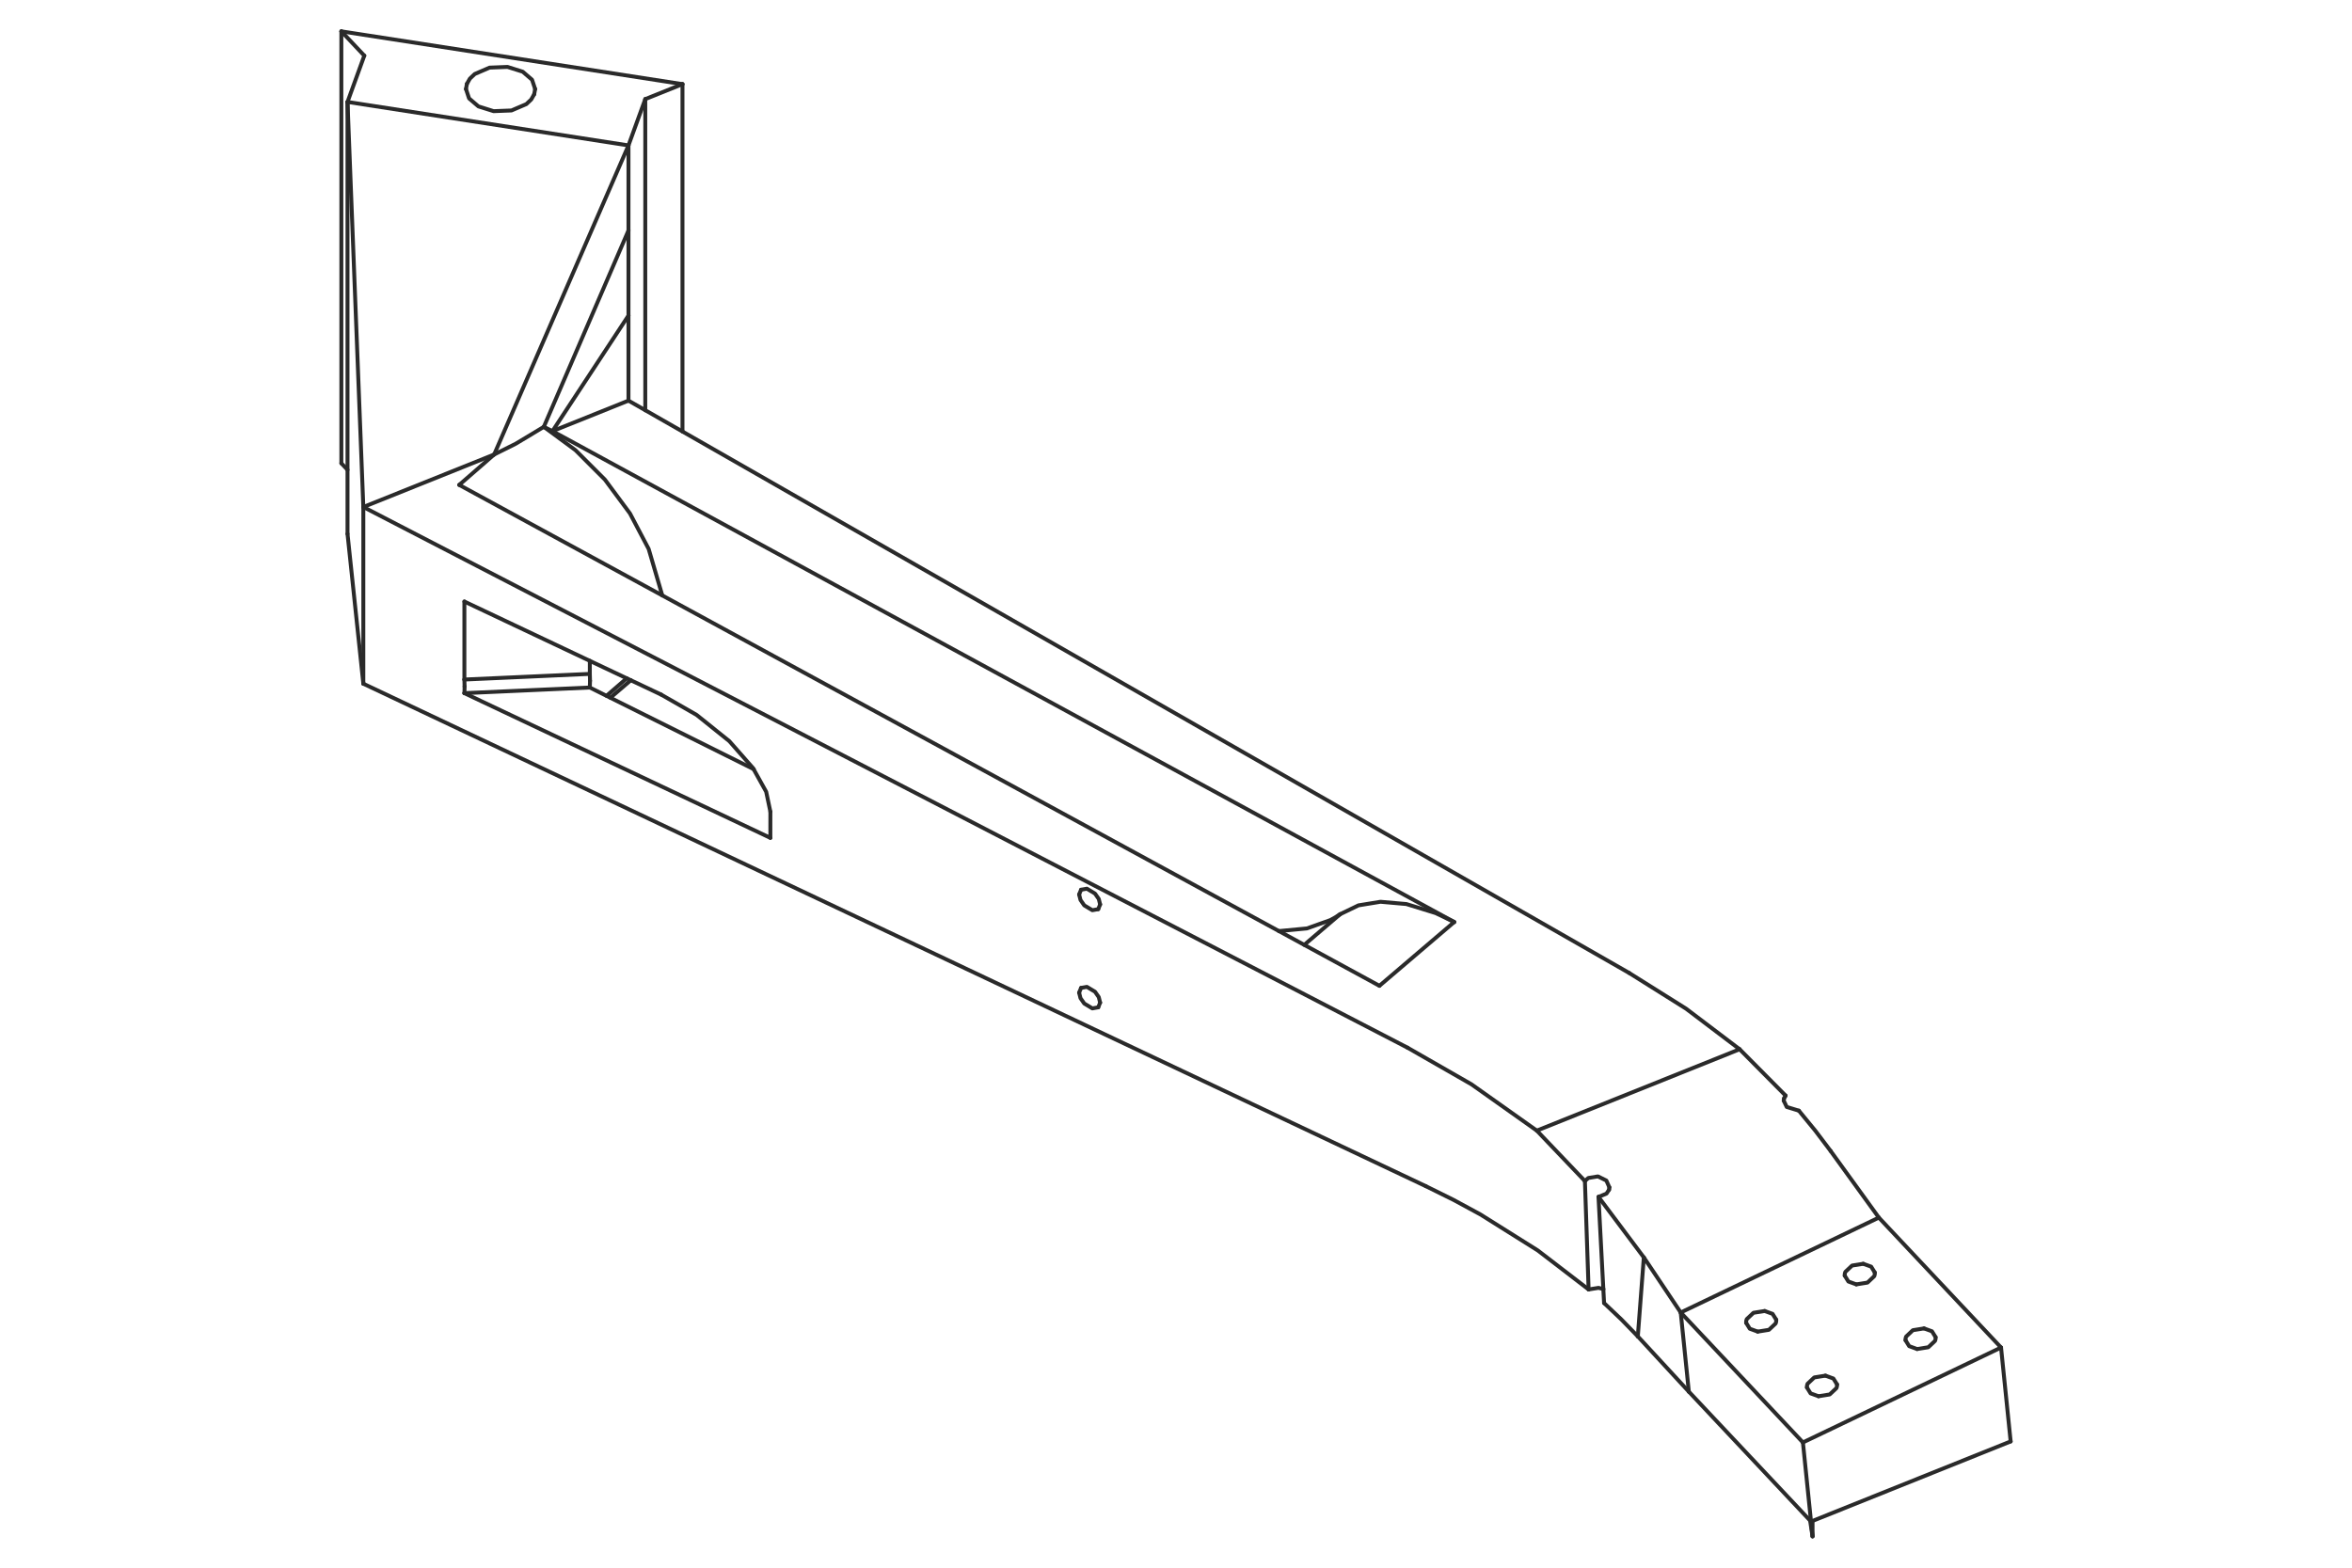
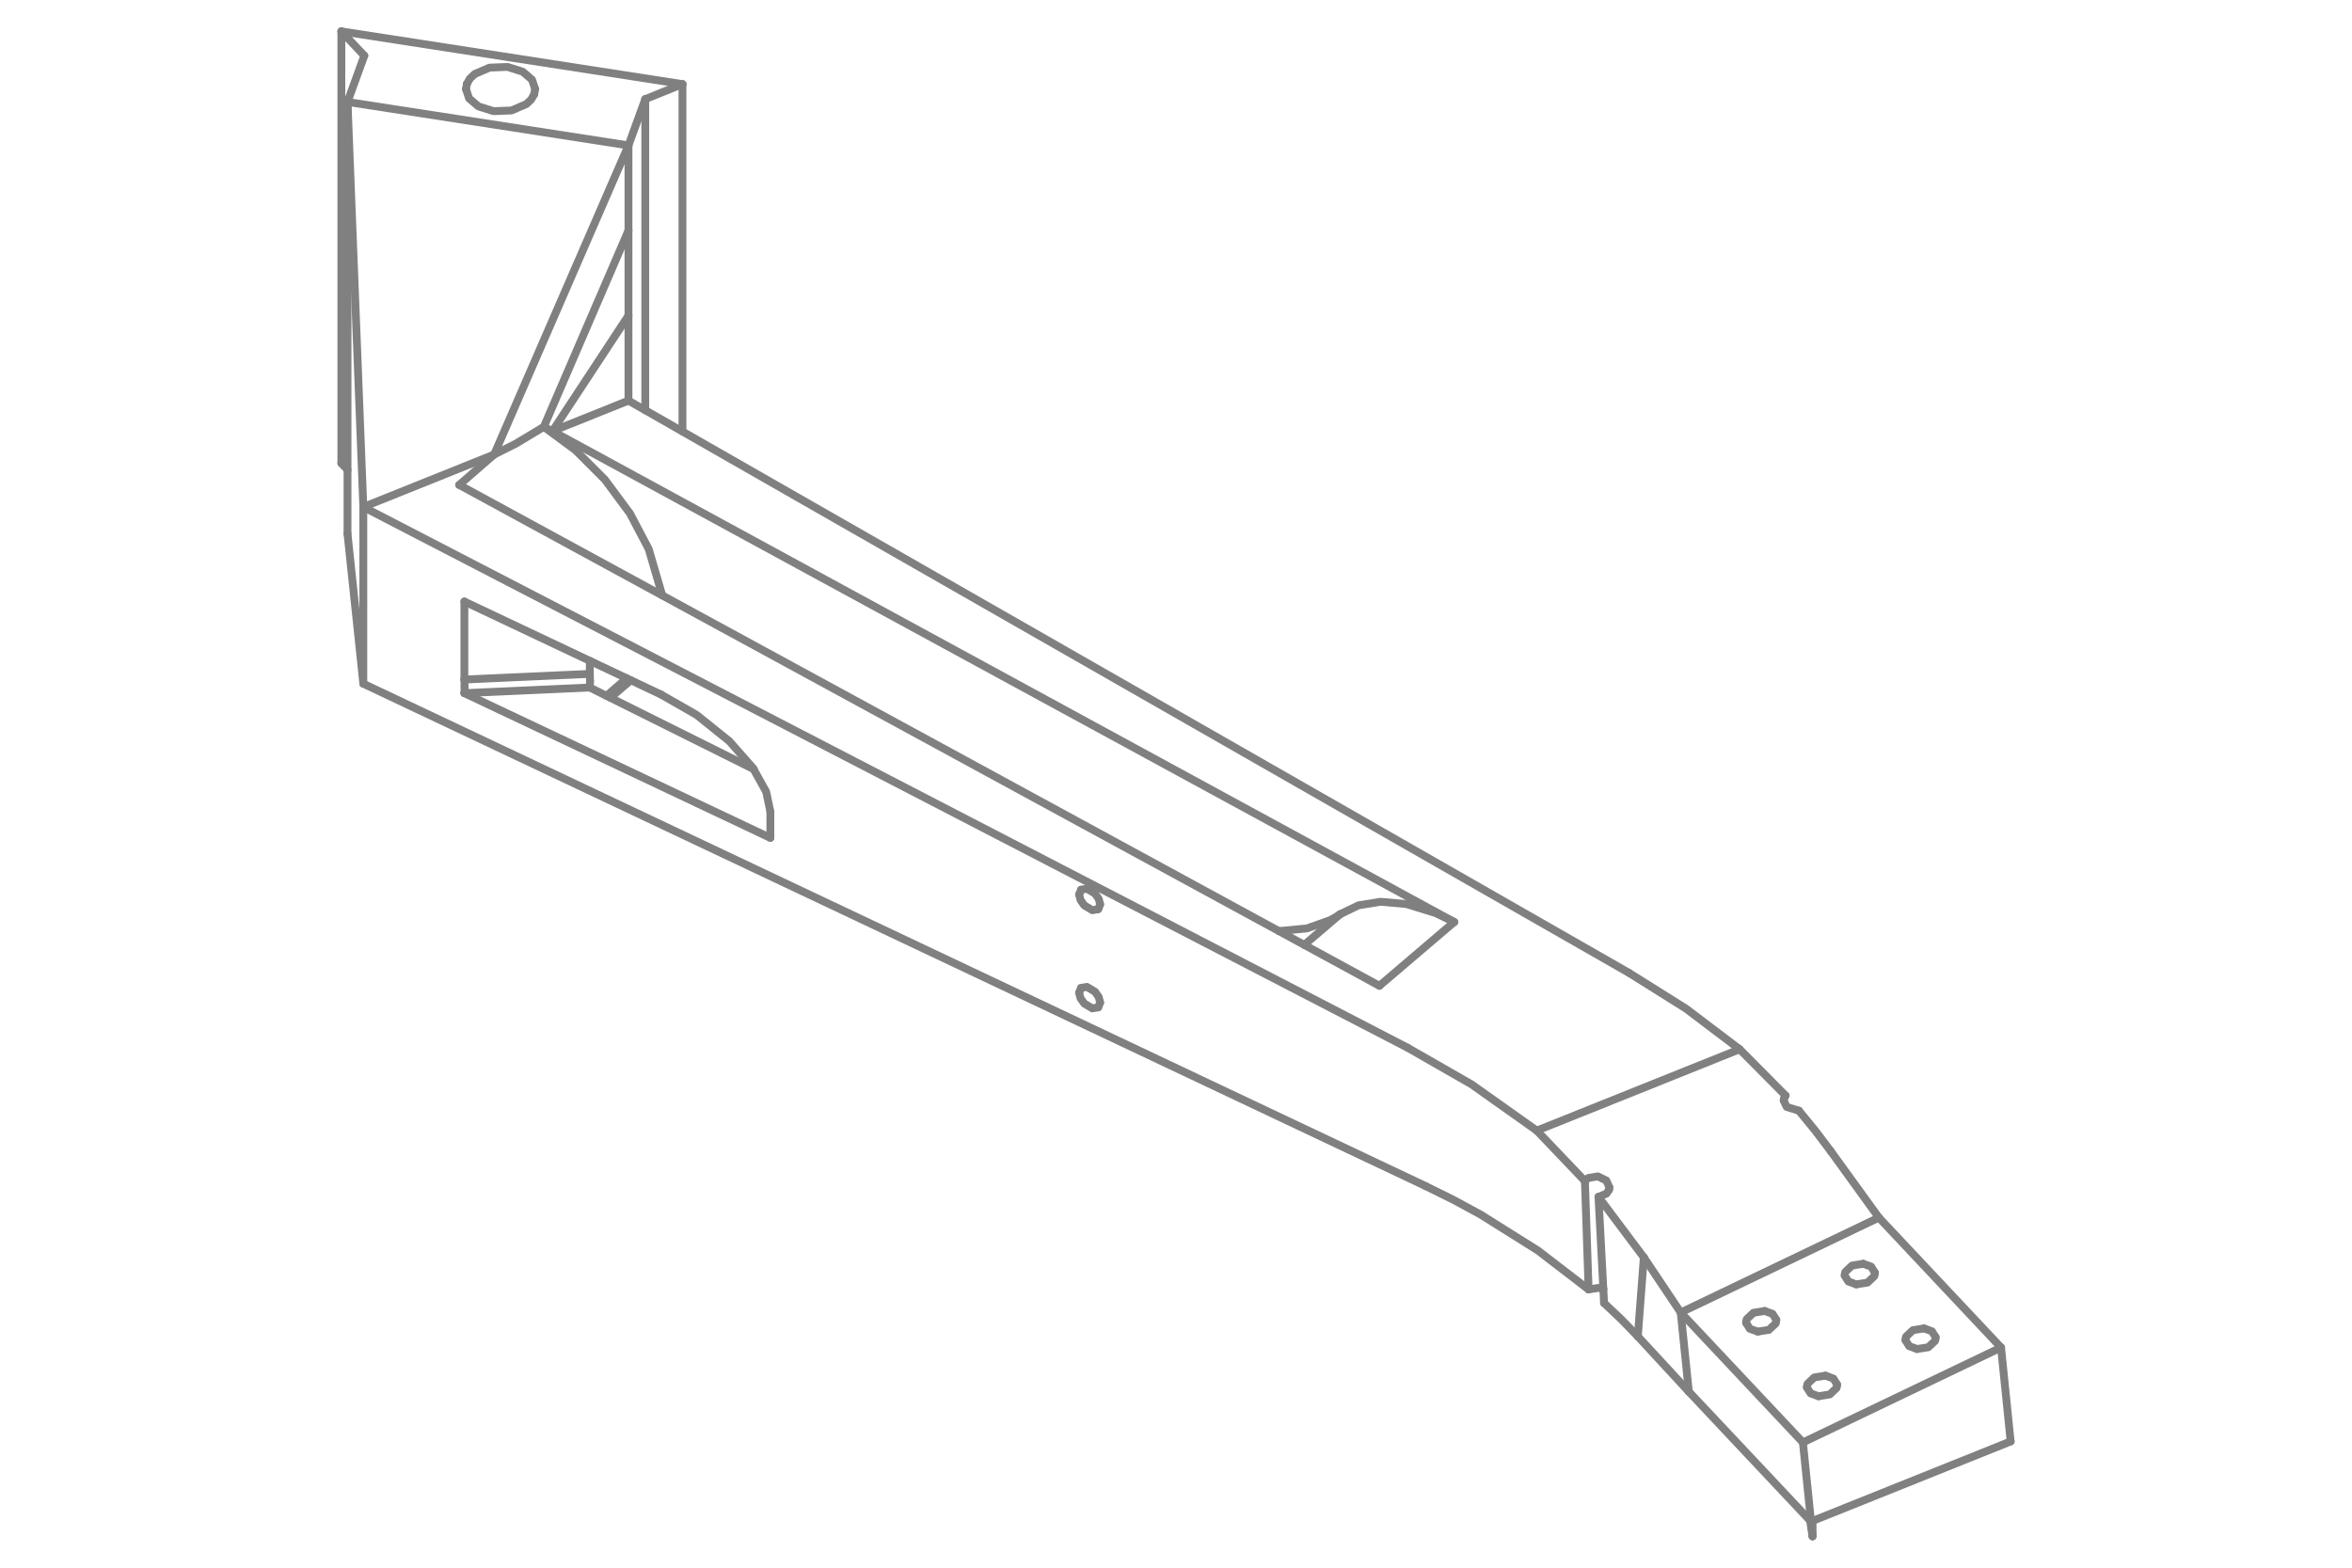
<svg xmlns="http://www.w3.org/2000/svg" width="1200" height="800" viewBox="0 0 1200 800" style="background: #ffffff;">
-   <path d="M 911.03,559.10 L 910.23,560.52" fill="none" stroke="#2a2a2a" stroke-width="2.0" stroke-linecap="round" stroke-linejoin="round" />
-   <path d="M 561.29,511.63 L 560.32,514.05" fill="none" stroke="#2a2a2a" stroke-width="2.0" stroke-linecap="round" stroke-linejoin="round" />
-   <path d="M 560.32,514.05 L 557.32,514.59 L 553.19,512.10 L 551.27,509.36 L 550.57,506.56" fill="none" stroke="#2a2a2a" stroke-width="2.0" stroke-linecap="round" stroke-linejoin="round" />
-   <path d="M 561.29,461.53 L 560.32,463.95" fill="none" stroke="#2a2a2a" stroke-width="2.0" stroke-linecap="round" stroke-linejoin="round" />
-   <path d="M 560.32,463.95 L 557.32,464.49 L 553.19,462.01 L 551.28,459.27 L 550.57,456.46" fill="none" stroke="#2a2a2a" stroke-width="2.0" stroke-linecap="round" stroke-linejoin="round" />
-   <path d="M 300.93,350.85 L 301.03,347.43" fill="none" stroke="#2a2a2a" stroke-width="2.0" stroke-linecap="round" stroke-linejoin="round" />
-   <path d="M 236.93,353.72 L 236.94,353.48 L 236.95,353.24 L 236.97,353.00 L 236.98,352.76 L 236.99,352.51 L 236.99,352.27 L 237.00,352.03 L 237.01,351.78 L 237.01,351.54 L 237.02,351.29 L 237.02,351.05 L 237.03,350.80 L 237.03,350.55 L 237.03,350.31" fill="none" stroke="#2a2a2a" stroke-width="2.0" stroke-linecap="round" stroke-linejoin="round" />
-   <path d="M 300.93,350.85 L 236.93,353.72" fill="none" stroke="#2a2a2a" stroke-width="2.0" stroke-linecap="round" stroke-linejoin="round" />
-   <path d="M 978.11,688.42 L 983.82,687.51 L 987.27,684.25 L 987.54,683.31 L 987.56,682.37" fill="none" stroke="#2a2a2a" stroke-width="2.0" stroke-linecap="round" stroke-linejoin="round" />
-   <path d="M 987.56,682.37 L 985.70,679.37 L 981.66,677.90" fill="none" stroke="#2a2a2a" stroke-width="2.0" stroke-linecap="round" stroke-linejoin="round" />
-   <path d="M 927.81,712.51 L 933.52,711.60 L 936.98,708.34 L 937.24,707.41 L 937.27,706.47" fill="none" stroke="#2a2a2a" stroke-width="2.0" stroke-linecap="round" stroke-linejoin="round" />
-   <path d="M 937.27,706.47 L 935.40,703.47 L 931.36,702.00" fill="none" stroke="#2a2a2a" stroke-width="2.0" stroke-linecap="round" stroke-linejoin="round" />
-   <path d="M 896.79,679.53 L 902.50,678.62 L 905.96,675.36 L 906.22,674.42 L 906.25,673.48" fill="none" stroke="#2a2a2a" stroke-width="2.0" stroke-linecap="round" stroke-linejoin="round" />
-   <path d="M 906.25,673.48 L 904.38,670.48 L 900.34,669.01" fill="none" stroke="#2a2a2a" stroke-width="2.0" stroke-linecap="round" stroke-linejoin="round" />
-   <path d="M 947.09,655.43 L 952.80,654.52 L 956.25,651.26 L 956.52,650.32 L 956.54,649.39" fill="none" stroke="#2a2a2a" stroke-width="2.0" stroke-linecap="round" stroke-linejoin="round" />
-   <path d="M 956.54,649.39 L 954.68,646.38 L 950.64,644.91" fill="none" stroke="#2a2a2a" stroke-width="2.0" stroke-linecap="round" stroke-linejoin="round" />
-   <path d="M 238.22,42.79 L 237.74,45.44" fill="none" stroke="#2a2a2a" stroke-width="2.0" stroke-linecap="round" stroke-linejoin="round" />
-   <path d="M 237.74,45.44 L 239.32,50.21 L 244.08,54.29 L 251.84,56.73 L 260.97,56.37 L 268.55,53.12 L 271.03,50.77 L 272.55,48.10" fill="none" stroke="#2a2a2a" stroke-width="2.0" stroke-linecap="round" stroke-linejoin="round" />
-   <path d="M 838.69,641.66 L 835.62,681.97" fill="none" stroke="#2a2a2a" stroke-width="2.0" stroke-linecap="round" stroke-linejoin="round" />
-   <path d="M 835.62,681.97 L 827.24,673.33 L 818.40,664.95" fill="none" stroke="#2a2a2a" stroke-width="2.0" stroke-linecap="round" stroke-linejoin="round" />
-   <path d="M 815.56,610.79 L 818.40,664.95" fill="none" stroke="#2a2a2a" stroke-width="2.0" stroke-linecap="round" stroke-linejoin="round" />
-   <path d="M 815.56,610.79 L 838.69,641.66" fill="none" stroke="#2a2a2a" stroke-width="2.0" stroke-linecap="round" stroke-linejoin="round" />
-   <path d="M 934.01,587.37 L 926.15,576.97 L 917.79,566.78" fill="none" stroke="#2a2a2a" stroke-width="2.0" stroke-linecap="round" stroke-linejoin="round" />
-   <path d="M 311.41,356.06 L 321.84,347.13" fill="none" stroke="#2a2a2a" stroke-width="2.0" stroke-linecap="round" stroke-linejoin="round" />
-   <path d="M 810.51,658.01 L 815.59,657.20 L 818.09,657.83" fill="none" stroke="#2a2a2a" stroke-width="2.0" stroke-linecap="round" stroke-linejoin="round" />
-   <path d="M 810.51,658.01 L 784.56,638.09 L 755.33,619.75 L 741.68,612.35 L 727.44,605.30" fill="none" stroke="#2a2a2a" stroke-width="2.0" stroke-linecap="round" stroke-linejoin="round" />
-   <path d="M 185.37,348.90 L 727.44,605.30" fill="none" stroke="#2a2a2a" stroke-width="2.0" stroke-linecap="round" stroke-linejoin="round" />
-   <path d="M 177.30,272.43 L 185.37,348.90" fill="none" stroke="#2a2a2a" stroke-width="2.0" stroke-linecap="round" stroke-linejoin="round" />
-   <path d="M 177.30,239.74 L 174.16,236.41" fill="none" stroke="#2a2a2a" stroke-width="2.0" stroke-linecap="round" stroke-linejoin="round" />
-   <path d="M 924.77,776.14 L 1025.84,735.57" fill="none" stroke="#2a2a2a" stroke-width="2.0" stroke-linecap="round" stroke-linejoin="round" />
-   <path d="M 861.65,710.17 L 923.52,775.95" fill="none" stroke="#2a2a2a" stroke-width="2.0" stroke-linecap="round" stroke-linejoin="round" />
-   <path d="M 835.62,681.97 L 861.65,710.17" fill="none" stroke="#2a2a2a" stroke-width="2.0" stroke-linecap="round" stroke-linejoin="round" />
-   <path d="M 550.57,456.46 L 551.55,454.04" fill="none" stroke="#2a2a2a" stroke-width="2.0" stroke-linecap="round" stroke-linejoin="round" />
-   <path d="M 551.55,454.04 L 554.55,453.50 L 558.67,455.99 L 560.59,458.72 L 561.29,461.53" fill="none" stroke="#2a2a2a" stroke-width="2.0" stroke-linecap="round" stroke-linejoin="round" />
-   <path d="M 393.04,427.57 L 393.05,414.21" fill="none" stroke="#2a2a2a" stroke-width="2.0" stroke-linecap="round" stroke-linejoin="round" />
-   <path d="M 236.93,353.73 L 393.04,427.57" fill="none" stroke="#2a2a2a" stroke-width="2.0" stroke-linecap="round" stroke-linejoin="round" />
-   <path d="M 237.03,350.31 L 236.93,346.77" fill="none" stroke="#2a2a2a" stroke-width="2.0" stroke-linecap="round" stroke-linejoin="round" />
-   <path d="M 236.93,346.77 L 236.93,306.97" fill="none" stroke="#2a2a2a" stroke-width="2.0" stroke-linecap="round" stroke-linejoin="round" />
-   <path d="M 337.29,354.44 L 236.93,306.97" fill="none" stroke="#2a2a2a" stroke-width="2.0" stroke-linecap="round" stroke-linejoin="round" />
-   <path d="M 337.29,354.44 L 355.38,364.80 L 372.10,378.21 L 384.15,391.90 L 390.91,404.04 L 393.05,414.21" fill="none" stroke="#2a2a2a" stroke-width="2.0" stroke-linecap="round" stroke-linejoin="round" />
-   <path d="M 550.57,506.56 L 551.55,504.14" fill="none" stroke="#2a2a2a" stroke-width="2.0" stroke-linecap="round" stroke-linejoin="round" />
-   <path d="M 551.55,504.14 L 554.54,503.60 L 558.67,506.08 L 560.59,508.82 L 561.29,511.63" fill="none" stroke="#2a2a2a" stroke-width="2.0" stroke-linecap="round" stroke-linejoin="round" />
-   <path d="M 185.37,258.73 L 185.37,348.90" fill="none" stroke="#2a2a2a" stroke-width="2.0" stroke-linecap="round" stroke-linejoin="round" />
-   <path d="M 185.37,258.73 L 718.17,534.66" fill="none" stroke="#2a2a2a" stroke-width="2.0" stroke-linecap="round" stroke-linejoin="round" />
-   <path d="M 857.51,669.78 L 861.65,710.17" fill="none" stroke="#2a2a2a" stroke-width="2.0" stroke-linecap="round" stroke-linejoin="round" />
-   <path d="M 857.51,669.78 L 838.69,641.66" fill="none" stroke="#2a2a2a" stroke-width="2.0" stroke-linecap="round" stroke-linejoin="round" />
-   <path d="M 958.60,621.35 L 934.01,587.37" fill="none" stroke="#2a2a2a" stroke-width="2.0" stroke-linecap="round" stroke-linejoin="round" />
-   <path d="M 320.65,204.44 L 831.19,496.50" fill="none" stroke="#2a2a2a" stroke-width="2.0" stroke-linecap="round" stroke-linejoin="round" />
-   <path d="M 319.76,346.15 L 309.44,355.08" fill="none" stroke="#2a2a2a" stroke-width="2.0" stroke-linecap="round" stroke-linejoin="round" />
-   <path d="M 234.29,247.45 L 703.79,503.06" fill="none" stroke="#2a2a2a" stroke-width="2.0" stroke-linecap="round" stroke-linejoin="round" />
-   <path d="M 300.93,337.24 L 300.93,343.89" fill="none" stroke="#2a2a2a" stroke-width="2.0" stroke-linecap="round" stroke-linejoin="round" />
-   <path d="M 300.93,350.85 L 384.59,392.53" fill="none" stroke="#2a2a2a" stroke-width="2.0" stroke-linecap="round" stroke-linejoin="round" />
-   <path d="M 652.50,475.14 L 666.80,473.78 L 678.80,469.50 L 681.33,468.09 L 683.74,466.53" fill="none" stroke="#2a2a2a" stroke-width="2.0" stroke-linecap="round" stroke-linejoin="round" />
-   <path d="M 683.74,466.53 L 693.09,462.01 L 704.33,460.18 L 717.54,461.34 L 732.46,465.95 L 741.95,470.51" fill="none" stroke="#2a2a2a" stroke-width="2.0" stroke-linecap="round" stroke-linejoin="round" />
-   <path d="M 281.86,220.01 L 741.95,470.51" fill="none" stroke="#2a2a2a" stroke-width="2.0" stroke-linecap="round" stroke-linejoin="round" />
-   <path d="M 281.86,220.01 L 277.46,217.82" fill="none" stroke="#2a2a2a" stroke-width="2.0" stroke-linecap="round" stroke-linejoin="round" />
-   <path d="M 277.46,217.82 L 293.58,229.70 L 308.63,244.76 L 321.41,262.01 L 330.95,280.13 L 337.90,303.86" fill="none" stroke="#2a2a2a" stroke-width="2.0" stroke-linecap="round" stroke-linejoin="round" />
-   <path d="M 718.17,534.66 L 750.78,553.35 L 784.09,576.96" fill="none" stroke="#2a2a2a" stroke-width="2.0" stroke-linecap="round" stroke-linejoin="round" />
-   <path d="M 784.09,576.96 L 808.63,602.69" fill="none" stroke="#2a2a2a" stroke-width="2.0" stroke-linecap="round" stroke-linejoin="round" />
-   <path d="M 810.51,658.01 L 808.63,602.69" fill="none" stroke="#2a2a2a" stroke-width="2.0" stroke-linecap="round" stroke-linejoin="round" />
-   <path d="M 887.57,535.44 L 860.26,514.75 L 831.19,496.50" fill="none" stroke="#2a2a2a" stroke-width="2.0" stroke-linecap="round" stroke-linejoin="round" />
-   <path d="M 911.03,559.10 L 887.57,535.44" fill="none" stroke="#2a2a2a" stroke-width="2.0" stroke-linecap="round" stroke-linejoin="round" />
-   <path d="M 348.20,42.93 L 174.16,16.00" fill="none" stroke="#2a2a2a" stroke-width="2.0" stroke-linecap="round" stroke-linejoin="round" />
-   <path d="M 348.20,42.93 L 348.20,220.19" fill="none" stroke="#2a2a2a" stroke-width="2.0" stroke-linecap="round" stroke-linejoin="round" />
-   <path d="M 174.16,16.00 L 174.16,236.41" fill="none" stroke="#2a2a2a" stroke-width="2.0" stroke-linecap="round" stroke-linejoin="round" />
-   <path d="M 185.87,28.40 L 177.30,52.02" fill="none" stroke="#2a2a2a" stroke-width="2.0" stroke-linecap="round" stroke-linejoin="round" />
-   <path d="M 177.30,52.02 L 177.30,272.43" fill="none" stroke="#2a2a2a" stroke-width="2.0" stroke-linecap="round" stroke-linejoin="round" />
-   <path d="M 329.22,50.58 L 329.22,209.34" fill="none" stroke="#2a2a2a" stroke-width="2.0" stroke-linecap="round" stroke-linejoin="round" />
-   <path d="M 329.22,50.58 L 320.65,74.20" fill="none" stroke="#2a2a2a" stroke-width="2.0" stroke-linecap="round" stroke-linejoin="round" />
-   <path d="M 320.65,74.20 L 320.65,117.61" fill="none" stroke="#2a2a2a" stroke-width="2.0" stroke-linecap="round" stroke-linejoin="round" />
-   <path d="M 320.65,117.61 L 320.65,161.02" fill="none" stroke="#2a2a2a" stroke-width="2.0" stroke-linecap="round" stroke-linejoin="round" />
-   <path d="M 320.65,161.02 L 320.65,204.44" fill="none" stroke="#2a2a2a" stroke-width="2.0" stroke-linecap="round" stroke-linejoin="round" />
-   <path d="M 185.87,28.40 L 174.16,16.00" fill="none" stroke="#2a2a2a" stroke-width="2.0" stroke-linecap="round" stroke-linejoin="round" />
-   <path d="M 272.55,48.10 L 273.03,45.44" fill="none" stroke="#2a2a2a" stroke-width="2.0" stroke-linecap="round" stroke-linejoin="round" />
-   <path d="M 273.03,45.44 L 271.45,40.68 L 266.69,36.59 L 258.92,34.15 L 249.79,34.51 L 242.22,37.77 L 239.74,40.12 L 238.22,42.79" fill="none" stroke="#2a2a2a" stroke-width="2.0" stroke-linecap="round" stroke-linejoin="round" />
-   <path d="M 329.22,50.58 L 348.20,42.93" fill="none" stroke="#2a2a2a" stroke-width="2.0" stroke-linecap="round" stroke-linejoin="round" />
-   <path d="M 320.65,74.20 L 177.30,52.02" fill="none" stroke="#2a2a2a" stroke-width="2.0" stroke-linecap="round" stroke-linejoin="round" />
-   <path d="M 185.37,258.73 L 177.30,52.02" fill="none" stroke="#2a2a2a" stroke-width="2.0" stroke-linecap="round" stroke-linejoin="round" />
-   <path d="M 924.77,776.14 L 924.76,784.00" fill="none" stroke="#2a2a2a" stroke-width="2.0" stroke-linecap="round" stroke-linejoin="round" />
-   <path d="M 1020.94,687.65 L 1025.84,735.57" fill="none" stroke="#2a2a2a" stroke-width="2.0" stroke-linecap="round" stroke-linejoin="round" />
-   <path d="M 1020.94,687.65 L 919.86,736.08" fill="none" stroke="#2a2a2a" stroke-width="2.0" stroke-linecap="round" stroke-linejoin="round" />
-   <path d="M 919.86,736.08 L 924.76,784.00" fill="none" stroke="#2a2a2a" stroke-width="2.0" stroke-linecap="round" stroke-linejoin="round" />
-   <path d="M 1020.94,687.65 L 958.60,621.35" fill="none" stroke="#2a2a2a" stroke-width="2.0" stroke-linecap="round" stroke-linejoin="round" />
-   <path d="M 950.64,644.91 L 944.93,645.82 L 941.48,649.08 L 941.21,650.02 L 941.19,650.96" fill="none" stroke="#2a2a2a" stroke-width="2.0" stroke-linecap="round" stroke-linejoin="round" />
-   <path d="M 941.19,650.96 L 943.05,653.96 L 947.09,655.43" fill="none" stroke="#2a2a2a" stroke-width="2.0" stroke-linecap="round" stroke-linejoin="round" />
-   <path d="M 900.34,669.01 L 894.63,669.92 L 891.18,673.18 L 890.91,674.12 L 890.89,675.05" fill="none" stroke="#2a2a2a" stroke-width="2.0" stroke-linecap="round" stroke-linejoin="round" />
-   <path d="M 890.89,675.05 L 892.75,678.06 L 896.79,679.53" fill="none" stroke="#2a2a2a" stroke-width="2.0" stroke-linecap="round" stroke-linejoin="round" />
-   <path d="M 931.36,702.00 L 925.65,702.91 L 922.20,706.17 L 921.94,707.10 L 921.91,708.04" fill="none" stroke="#2a2a2a" stroke-width="2.0" stroke-linecap="round" stroke-linejoin="round" />
-   <path d="M 921.91,708.04 L 923.77,711.05 L 927.81,712.51" fill="none" stroke="#2a2a2a" stroke-width="2.0" stroke-linecap="round" stroke-linejoin="round" />
-   <path d="M 924.76,784.00 L 923.52,775.95" fill="none" stroke="#2a2a2a" stroke-width="2.0" stroke-linecap="round" stroke-linejoin="round" />
-   <path d="M 919.86,736.08 L 857.51,669.78" fill="none" stroke="#2a2a2a" stroke-width="2.0" stroke-linecap="round" stroke-linejoin="round" />
-   <path d="M 981.66,677.90 L 975.95,678.81 L 972.50,682.07 L 972.23,683.01 L 972.21,683.95" fill="none" stroke="#2a2a2a" stroke-width="2.0" stroke-linecap="round" stroke-linejoin="round" />
-   <path d="M 972.21,683.95 L 974.07,686.95 L 978.11,688.42" fill="none" stroke="#2a2a2a" stroke-width="2.0" stroke-linecap="round" stroke-linejoin="round" />
-   <path d="M 958.60,621.35 L 857.51,669.78" fill="none" stroke="#2a2a2a" stroke-width="2.0" stroke-linecap="round" stroke-linejoin="round" />
-   <path d="M 815.56,610.79 L 819.63,609.11 L 820.94,607.13" fill="none" stroke="#2a2a2a" stroke-width="2.0" stroke-linecap="round" stroke-linejoin="round" />
-   <path d="M 910.23,560.52 L 910.06,561.65" fill="none" stroke="#2a2a2a" stroke-width="2.0" stroke-linecap="round" stroke-linejoin="round" />
-   <path d="M 910.06,561.65 L 911.59,564.88 L 917.79,566.78" fill="none" stroke="#2a2a2a" stroke-width="2.0" stroke-linecap="round" stroke-linejoin="round" />
-   <path d="M 887.57,535.44 L 784.09,576.96" fill="none" stroke="#2a2a2a" stroke-width="2.0" stroke-linecap="round" stroke-linejoin="round" />
-   <path d="M 820.94,607.13 L 821.11,605.91" fill="none" stroke="#2a2a2a" stroke-width="2.0" stroke-linecap="round" stroke-linejoin="round" />
-   <path d="M 821.11,605.91 L 819.56,602.43 L 815.27,600.32 L 810.34,601.14 L 808.63,602.69" fill="none" stroke="#2a2a2a" stroke-width="2.0" stroke-linecap="round" stroke-linejoin="round" />
-   <path d="M 320.65,204.44 L 281.86,220.01" fill="none" stroke="#2a2a2a" stroke-width="2.0" stroke-linecap="round" stroke-linejoin="round" />
-   <path d="M 741.95,470.51 L 703.79,503.06" fill="none" stroke="#2a2a2a" stroke-width="2.0" stroke-linecap="round" stroke-linejoin="round" />
-   <path d="M 234.29,247.45 L 252.12,231.94" fill="none" stroke="#2a2a2a" stroke-width="2.0" stroke-linecap="round" stroke-linejoin="round" />
-   <path d="M 252.12,231.94 L 185.37,258.73" fill="none" stroke="#2a2a2a" stroke-width="2.0" stroke-linecap="round" stroke-linejoin="round" />
-   <path d="M 665.43,482.18 L 683.74,466.53" fill="none" stroke="#2a2a2a" stroke-width="2.0" stroke-linecap="round" stroke-linejoin="round" />
-   <path d="M 252.12,231.94 L 263.13,226.44 L 277.46,217.82" fill="none" stroke="#2a2a2a" stroke-width="2.0" stroke-linecap="round" stroke-linejoin="round" />
-   <path d="M 301.03,347.43 L 300.93,343.89" fill="none" stroke="#2a2a2a" stroke-width="2.0" stroke-linecap="round" stroke-linejoin="round" />
-   <path d="M 300.93,343.89 L 236.93,346.77" fill="none" stroke="#2a2a2a" stroke-width="2.0" stroke-linecap="round" stroke-linejoin="round" />
-   <path d="M 281.86,220.01 L 320.65,161.02" fill="none" stroke="#2a2a2a" stroke-width="2.0" stroke-linecap="round" stroke-linejoin="round" />
-   <path d="M 277.46,217.82 L 320.65,117.61" fill="none" stroke="#2a2a2a" stroke-width="2.0" stroke-linecap="round" stroke-linejoin="round" />
-   <path d="M 252.12,231.94 L 320.65,74.20" fill="none" stroke="#2a2a2a" stroke-width="2.0" stroke-linecap="round" stroke-linejoin="round" />
+   <path d="M 911.03,559.10 L 910.23,560.52" fill="none" stroke="#808080" stroke-width="4.0" stroke-linecap="round" stroke-linejoin="round" />
+   <path d="M 561.29,511.63 L 560.32,514.05" fill="none" stroke="#808080" stroke-width="4.0" stroke-linecap="round" stroke-linejoin="round" />
+   <path d="M 560.32,514.05 L 557.32,514.59 L 553.19,512.10 L 551.27,509.36 L 550.57,506.56" fill="none" stroke="#808080" stroke-width="4.0" stroke-linecap="round" stroke-linejoin="round" />
+   <path d="M 561.29,461.53 L 560.32,463.95" fill="none" stroke="#808080" stroke-width="4.0" stroke-linecap="round" stroke-linejoin="round" />
+   <path d="M 560.32,463.95 L 557.32,464.49 L 553.19,462.01 L 551.28,459.27 L 550.57,456.46" fill="none" stroke="#808080" stroke-width="4.0" stroke-linecap="round" stroke-linejoin="round" />
+   <path d="M 300.93,350.85 L 301.03,347.43" fill="none" stroke="#808080" stroke-width="4.0" stroke-linecap="round" stroke-linejoin="round" />
+   <path d="M 236.93,353.72 L 236.94,353.48 L 236.95,353.24 L 236.97,353.00 L 236.98,352.76 L 236.99,352.51 L 236.99,352.27 L 237.00,352.03 L 237.01,351.78 L 237.01,351.54 L 237.02,351.29 L 237.02,351.05 L 237.03,350.80 L 237.03,350.55 L 237.03,350.31" fill="none" stroke="#808080" stroke-width="4.0" stroke-linecap="round" stroke-linejoin="round" />
+   <path d="M 300.93,350.85 L 236.93,353.72" fill="none" stroke="#808080" stroke-width="4.0" stroke-linecap="round" stroke-linejoin="round" />
+   <path d="M 978.11,688.42 L 983.82,687.51 L 987.27,684.25 L 987.54,683.31 L 987.56,682.37" fill="none" stroke="#808080" stroke-width="4.0" stroke-linecap="round" stroke-linejoin="round" />
+   <path d="M 987.56,682.37 L 985.70,679.37 L 981.66,677.90" fill="none" stroke="#808080" stroke-width="4.0" stroke-linecap="round" stroke-linejoin="round" />
+   <path d="M 927.81,712.51 L 933.52,711.60 L 936.98,708.34 L 937.24,707.41 L 937.27,706.47" fill="none" stroke="#808080" stroke-width="4.0" stroke-linecap="round" stroke-linejoin="round" />
+   <path d="M 937.27,706.47 L 935.40,703.47 L 931.36,702.00" fill="none" stroke="#808080" stroke-width="4.0" stroke-linecap="round" stroke-linejoin="round" />
+   <path d="M 896.79,679.53 L 902.50,678.62 L 905.96,675.36 L 906.22,674.42 L 906.25,673.48" fill="none" stroke="#808080" stroke-width="4.0" stroke-linecap="round" stroke-linejoin="round" />
+   <path d="M 906.25,673.48 L 904.38,670.48 L 900.34,669.01" fill="none" stroke="#808080" stroke-width="4.0" stroke-linecap="round" stroke-linejoin="round" />
+   <path d="M 947.09,655.43 L 952.80,654.52 L 956.25,651.26 L 956.52,650.32 L 956.54,649.39" fill="none" stroke="#808080" stroke-width="4.0" stroke-linecap="round" stroke-linejoin="round" />
+   <path d="M 956.54,649.39 L 954.68,646.38 L 950.64,644.91" fill="none" stroke="#808080" stroke-width="4.0" stroke-linecap="round" stroke-linejoin="round" />
+   <path d="M 238.22,42.79 L 237.74,45.44" fill="none" stroke="#808080" stroke-width="4.0" stroke-linecap="round" stroke-linejoin="round" />
+   <path d="M 237.74,45.44 L 239.32,50.21 L 244.08,54.29 L 251.84,56.73 L 260.97,56.37 L 268.55,53.12 L 271.03,50.77 L 272.55,48.10" fill="none" stroke="#808080" stroke-width="4.0" stroke-linecap="round" stroke-linejoin="round" />
+   <path d="M 838.69,641.66 L 835.62,681.97" fill="none" stroke="#808080" stroke-width="4.0" stroke-linecap="round" stroke-linejoin="round" />
+   <path d="M 835.62,681.97 L 827.24,673.33 L 818.40,664.95" fill="none" stroke="#808080" stroke-width="4.0" stroke-linecap="round" stroke-linejoin="round" />
+   <path d="M 815.56,610.79 L 818.40,664.95" fill="none" stroke="#808080" stroke-width="4.0" stroke-linecap="round" stroke-linejoin="round" />
+   <path d="M 815.56,610.79 L 838.69,641.66" fill="none" stroke="#808080" stroke-width="4.0" stroke-linecap="round" stroke-linejoin="round" />
+   <path d="M 934.01,587.37 L 926.15,576.97 L 917.79,566.78" fill="none" stroke="#808080" stroke-width="4.0" stroke-linecap="round" stroke-linejoin="round" />
+   <path d="M 311.41,356.06 L 321.84,347.13" fill="none" stroke="#808080" stroke-width="4.0" stroke-linecap="round" stroke-linejoin="round" />
+   <path d="M 810.51,658.01 L 815.59,657.20 L 818.09,657.83" fill="none" stroke="#808080" stroke-width="4.0" stroke-linecap="round" stroke-linejoin="round" />
+   <path d="M 810.51,658.01 L 784.56,638.09 L 755.33,619.75 L 741.68,612.35 L 727.44,605.30" fill="none" stroke="#808080" stroke-width="4.0" stroke-linecap="round" stroke-linejoin="round" />
+   <path d="M 185.37,348.90 L 727.44,605.30" fill="none" stroke="#808080" stroke-width="4.0" stroke-linecap="round" stroke-linejoin="round" />
+   <path d="M 177.30,272.43 L 185.37,348.90" fill="none" stroke="#808080" stroke-width="4.0" stroke-linecap="round" stroke-linejoin="round" />
+   <path d="M 177.30,239.74 L 174.16,236.41" fill="none" stroke="#808080" stroke-width="4.0" stroke-linecap="round" stroke-linejoin="round" />
+   <path d="M 924.77,776.14 L 1025.84,735.57" fill="none" stroke="#808080" stroke-width="4.0" stroke-linecap="round" stroke-linejoin="round" />
+   <path d="M 861.65,710.17 L 923.52,775.95" fill="none" stroke="#808080" stroke-width="4.0" stroke-linecap="round" stroke-linejoin="round" />
+   <path d="M 835.62,681.97 L 861.65,710.17" fill="none" stroke="#808080" stroke-width="4.0" stroke-linecap="round" stroke-linejoin="round" />
+   <path d="M 550.57,456.46 L 551.55,454.04" fill="none" stroke="#808080" stroke-width="4.0" stroke-linecap="round" stroke-linejoin="round" />
+   <path d="M 551.55,454.04 L 554.55,453.50 L 558.67,455.99 L 560.59,458.72 L 561.29,461.53" fill="none" stroke="#808080" stroke-width="4.0" stroke-linecap="round" stroke-linejoin="round" />
+   <path d="M 393.04,427.57 L 393.05,414.21" fill="none" stroke="#808080" stroke-width="4.0" stroke-linecap="round" stroke-linejoin="round" />
+   <path d="M 236.93,353.73 L 393.04,427.57" fill="none" stroke="#808080" stroke-width="4.0" stroke-linecap="round" stroke-linejoin="round" />
+   <path d="M 237.03,350.31 L 236.93,346.77" fill="none" stroke="#808080" stroke-width="4.0" stroke-linecap="round" stroke-linejoin="round" />
+   <path d="M 236.93,346.77 L 236.93,306.97" fill="none" stroke="#808080" stroke-width="4.0" stroke-linecap="round" stroke-linejoin="round" />
+   <path d="M 337.29,354.44 L 236.93,306.97" fill="none" stroke="#808080" stroke-width="4.0" stroke-linecap="round" stroke-linejoin="round" />
+   <path d="M 337.29,354.44 L 355.38,364.80 L 372.10,378.21 L 384.15,391.90 L 390.91,404.04 L 393.05,414.21" fill="none" stroke="#808080" stroke-width="4.0" stroke-linecap="round" stroke-linejoin="round" />
+   <path d="M 550.57,506.56 L 551.55,504.14" fill="none" stroke="#808080" stroke-width="4.0" stroke-linecap="round" stroke-linejoin="round" />
+   <path d="M 551.55,504.14 L 554.54,503.60 L 558.67,506.08 L 560.59,508.82 L 561.29,511.63" fill="none" stroke="#808080" stroke-width="4.0" stroke-linecap="round" stroke-linejoin="round" />
+   <path d="M 185.37,258.73 L 185.37,348.90" fill="none" stroke="#808080" stroke-width="4.0" stroke-linecap="round" stroke-linejoin="round" />
+   <path d="M 185.37,258.73 L 718.17,534.66" fill="none" stroke="#808080" stroke-width="4.0" stroke-linecap="round" stroke-linejoin="round" />
+   <path d="M 857.51,669.78 L 861.65,710.17" fill="none" stroke="#808080" stroke-width="4.0" stroke-linecap="round" stroke-linejoin="round" />
+   <path d="M 857.51,669.78 L 838.69,641.66" fill="none" stroke="#808080" stroke-width="4.0" stroke-linecap="round" stroke-linejoin="round" />
+   <path d="M 958.60,621.35 L 934.01,587.37" fill="none" stroke="#808080" stroke-width="4.0" stroke-linecap="round" stroke-linejoin="round" />
+   <path d="M 320.65,204.44 L 831.19,496.50" fill="none" stroke="#808080" stroke-width="4.0" stroke-linecap="round" stroke-linejoin="round" />
+   <path d="M 319.76,346.15 L 309.44,355.08" fill="none" stroke="#808080" stroke-width="4.0" stroke-linecap="round" stroke-linejoin="round" />
+   <path d="M 234.29,247.45 L 703.79,503.06" fill="none" stroke="#808080" stroke-width="4.0" stroke-linecap="round" stroke-linejoin="round" />
+   <path d="M 300.93,337.24 L 300.93,343.89" fill="none" stroke="#808080" stroke-width="4.0" stroke-linecap="round" stroke-linejoin="round" />
+   <path d="M 300.93,350.85 L 384.59,392.53" fill="none" stroke="#808080" stroke-width="4.0" stroke-linecap="round" stroke-linejoin="round" />
+   <path d="M 652.50,475.14 L 666.80,473.78 L 678.80,469.50 L 681.33,468.09 L 683.74,466.53" fill="none" stroke="#808080" stroke-width="4.0" stroke-linecap="round" stroke-linejoin="round" />
+   <path d="M 683.74,466.53 L 693.09,462.01 L 704.33,460.18 L 717.54,461.34 L 732.46,465.95 L 741.95,470.51" fill="none" stroke="#808080" stroke-width="4.0" stroke-linecap="round" stroke-linejoin="round" />
+   <path d="M 281.86,220.01 L 741.95,470.51" fill="none" stroke="#808080" stroke-width="4.0" stroke-linecap="round" stroke-linejoin="round" />
+   <path d="M 281.86,220.01 L 277.46,217.82" fill="none" stroke="#808080" stroke-width="4.0" stroke-linecap="round" stroke-linejoin="round" />
+   <path d="M 277.46,217.82 L 293.58,229.70 L 308.63,244.76 L 321.41,262.01 L 330.95,280.13 L 337.90,303.86" fill="none" stroke="#808080" stroke-width="4.0" stroke-linecap="round" stroke-linejoin="round" />
+   <path d="M 718.17,534.66 L 750.78,553.35 L 784.09,576.96" fill="none" stroke="#808080" stroke-width="4.0" stroke-linecap="round" stroke-linejoin="round" />
+   <path d="M 784.09,576.96 L 808.63,602.69" fill="none" stroke="#808080" stroke-width="4.0" stroke-linecap="round" stroke-linejoin="round" />
+   <path d="M 810.51,658.01 L 808.63,602.69" fill="none" stroke="#808080" stroke-width="4.0" stroke-linecap="round" stroke-linejoin="round" />
+   <path d="M 887.57,535.44 L 860.26,514.75 L 831.19,496.50" fill="none" stroke="#808080" stroke-width="4.0" stroke-linecap="round" stroke-linejoin="round" />
+   <path d="M 911.03,559.10 L 887.57,535.44" fill="none" stroke="#808080" stroke-width="4.0" stroke-linecap="round" stroke-linejoin="round" />
+   <path d="M 348.20,42.93 L 174.16,16.00" fill="none" stroke="#808080" stroke-width="4.0" stroke-linecap="round" stroke-linejoin="round" />
+   <path d="M 348.20,42.93 L 348.20,220.19" fill="none" stroke="#808080" stroke-width="4.0" stroke-linecap="round" stroke-linejoin="round" />
+   <path d="M 174.16,16.00 L 174.16,236.41" fill="none" stroke="#808080" stroke-width="4.0" stroke-linecap="round" stroke-linejoin="round" />
+   <path d="M 185.87,28.40 L 177.30,52.02" fill="none" stroke="#808080" stroke-width="4.0" stroke-linecap="round" stroke-linejoin="round" />
+   <path d="M 177.30,52.02 L 177.30,272.43" fill="none" stroke="#808080" stroke-width="4.0" stroke-linecap="round" stroke-linejoin="round" />
+   <path d="M 329.22,50.58 L 329.22,209.34" fill="none" stroke="#808080" stroke-width="4.0" stroke-linecap="round" stroke-linejoin="round" />
+   <path d="M 329.22,50.58 L 320.65,74.20" fill="none" stroke="#808080" stroke-width="4.0" stroke-linecap="round" stroke-linejoin="round" />
+   <path d="M 320.65,74.20 L 320.65,117.61" fill="none" stroke="#808080" stroke-width="4.0" stroke-linecap="round" stroke-linejoin="round" />
+   <path d="M 320.65,117.61 L 320.65,161.02" fill="none" stroke="#808080" stroke-width="4.0" stroke-linecap="round" stroke-linejoin="round" />
+   <path d="M 320.65,161.02 L 320.65,204.44" fill="none" stroke="#808080" stroke-width="4.0" stroke-linecap="round" stroke-linejoin="round" />
+   <path d="M 185.87,28.40 L 174.16,16.00" fill="none" stroke="#808080" stroke-width="4.0" stroke-linecap="round" stroke-linejoin="round" />
+   <path d="M 272.55,48.10 L 273.03,45.44" fill="none" stroke="#808080" stroke-width="4.0" stroke-linecap="round" stroke-linejoin="round" />
+   <path d="M 273.03,45.44 L 271.45,40.68 L 266.69,36.59 L 258.92,34.15 L 249.79,34.51 L 242.22,37.77 L 239.74,40.12 L 238.22,42.79" fill="none" stroke="#808080" stroke-width="4.0" stroke-linecap="round" stroke-linejoin="round" />
+   <path d="M 329.22,50.58 L 348.20,42.93" fill="none" stroke="#808080" stroke-width="4.0" stroke-linecap="round" stroke-linejoin="round" />
+   <path d="M 320.65,74.20 L 177.30,52.02" fill="none" stroke="#808080" stroke-width="4.0" stroke-linecap="round" stroke-linejoin="round" />
+   <path d="M 185.37,258.73 L 177.30,52.02" fill="none" stroke="#808080" stroke-width="4.0" stroke-linecap="round" stroke-linejoin="round" />
+   <path d="M 924.77,776.14 L 924.76,784.00" fill="none" stroke="#808080" stroke-width="4.0" stroke-linecap="round" stroke-linejoin="round" />
+   <path d="M 1020.94,687.65 L 1025.84,735.57" fill="none" stroke="#808080" stroke-width="4.0" stroke-linecap="round" stroke-linejoin="round" />
+   <path d="M 1020.94,687.65 L 919.86,736.08" fill="none" stroke="#808080" stroke-width="4.0" stroke-linecap="round" stroke-linejoin="round" />
+   <path d="M 919.86,736.08 L 924.76,784.00" fill="none" stroke="#808080" stroke-width="4.0" stroke-linecap="round" stroke-linejoin="round" />
+   <path d="M 1020.94,687.65 L 958.60,621.35" fill="none" stroke="#808080" stroke-width="4.0" stroke-linecap="round" stroke-linejoin="round" />
+   <path d="M 950.64,644.91 L 944.93,645.82 L 941.48,649.08 L 941.21,650.02 L 941.19,650.96" fill="none" stroke="#808080" stroke-width="4.0" stroke-linecap="round" stroke-linejoin="round" />
+   <path d="M 941.19,650.96 L 943.05,653.96 L 947.09,655.43" fill="none" stroke="#808080" stroke-width="4.0" stroke-linecap="round" stroke-linejoin="round" />
+   <path d="M 900.34,669.01 L 894.63,669.92 L 891.18,673.18 L 890.91,674.12 L 890.89,675.05" fill="none" stroke="#808080" stroke-width="4.0" stroke-linecap="round" stroke-linejoin="round" />
+   <path d="M 890.89,675.05 L 892.75,678.06 L 896.79,679.53" fill="none" stroke="#808080" stroke-width="4.0" stroke-linecap="round" stroke-linejoin="round" />
+   <path d="M 931.36,702.00 L 925.65,702.91 L 922.20,706.17 L 921.94,707.10 L 921.91,708.04" fill="none" stroke="#808080" stroke-width="4.0" stroke-linecap="round" stroke-linejoin="round" />
+   <path d="M 921.91,708.04 L 923.77,711.05 L 927.81,712.51" fill="none" stroke="#808080" stroke-width="4.0" stroke-linecap="round" stroke-linejoin="round" />
+   <path d="M 924.76,784.00 L 923.52,775.95" fill="none" stroke="#808080" stroke-width="4.0" stroke-linecap="round" stroke-linejoin="round" />
+   <path d="M 919.86,736.08 L 857.51,669.78" fill="none" stroke="#808080" stroke-width="4.0" stroke-linecap="round" stroke-linejoin="round" />
+   <path d="M 981.66,677.90 L 975.95,678.81 L 972.50,682.07 L 972.23,683.01 L 972.21,683.95" fill="none" stroke="#808080" stroke-width="4.0" stroke-linecap="round" stroke-linejoin="round" />
+   <path d="M 972.21,683.95 L 974.07,686.95 L 978.11,688.42" fill="none" stroke="#808080" stroke-width="4.0" stroke-linecap="round" stroke-linejoin="round" />
+   <path d="M 958.60,621.35 L 857.51,669.78" fill="none" stroke="#808080" stroke-width="4.0" stroke-linecap="round" stroke-linejoin="round" />
+   <path d="M 815.56,610.79 L 819.63,609.11 L 820.94,607.13" fill="none" stroke="#808080" stroke-width="4.0" stroke-linecap="round" stroke-linejoin="round" />
+   <path d="M 910.23,560.52 L 910.06,561.65" fill="none" stroke="#808080" stroke-width="4.0" stroke-linecap="round" stroke-linejoin="round" />
+   <path d="M 910.06,561.65 L 911.59,564.88 L 917.79,566.78" fill="none" stroke="#808080" stroke-width="4.0" stroke-linecap="round" stroke-linejoin="round" />
+   <path d="M 887.57,535.44 L 784.09,576.96" fill="none" stroke="#808080" stroke-width="4.0" stroke-linecap="round" stroke-linejoin="round" />
+   <path d="M 820.94,607.13 L 821.11,605.91" fill="none" stroke="#808080" stroke-width="4.0" stroke-linecap="round" stroke-linejoin="round" />
+   <path d="M 821.11,605.91 L 819.56,602.43 L 815.27,600.32 L 810.34,601.14 L 808.63,602.69" fill="none" stroke="#808080" stroke-width="4.0" stroke-linecap="round" stroke-linejoin="round" />
+   <path d="M 320.65,204.44 L 281.86,220.01" fill="none" stroke="#808080" stroke-width="4.0" stroke-linecap="round" stroke-linejoin="round" />
+   <path d="M 741.95,470.51 L 703.79,503.06" fill="none" stroke="#808080" stroke-width="4.0" stroke-linecap="round" stroke-linejoin="round" />
+   <path d="M 234.29,247.45 L 252.12,231.94" fill="none" stroke="#808080" stroke-width="4.0" stroke-linecap="round" stroke-linejoin="round" />
+   <path d="M 252.12,231.94 L 185.37,258.73" fill="none" stroke="#808080" stroke-width="4.0" stroke-linecap="round" stroke-linejoin="round" />
+   <path d="M 665.43,482.18 L 683.74,466.53" fill="none" stroke="#808080" stroke-width="4.0" stroke-linecap="round" stroke-linejoin="round" />
+   <path d="M 252.12,231.94 L 263.13,226.44 L 277.46,217.82" fill="none" stroke="#808080" stroke-width="4.0" stroke-linecap="round" stroke-linejoin="round" />
+   <path d="M 301.03,347.43 L 300.93,343.89" fill="none" stroke="#808080" stroke-width="4.0" stroke-linecap="round" stroke-linejoin="round" />
+   <path d="M 300.93,343.89 L 236.93,346.77" fill="none" stroke="#808080" stroke-width="4.0" stroke-linecap="round" stroke-linejoin="round" />
+   <path d="M 281.86,220.01 L 320.65,161.02" fill="none" stroke="#808080" stroke-width="4.0" stroke-linecap="round" stroke-linejoin="round" />
+   <path d="M 277.46,217.82 L 320.65,117.61" fill="none" stroke="#808080" stroke-width="4.0" stroke-linecap="round" stroke-linejoin="round" />
+   <path d="M 252.12,231.94 L 320.65,74.20" fill="none" stroke="#808080" stroke-width="4.0" stroke-linecap="round" stroke-linejoin="round" />
</svg>
